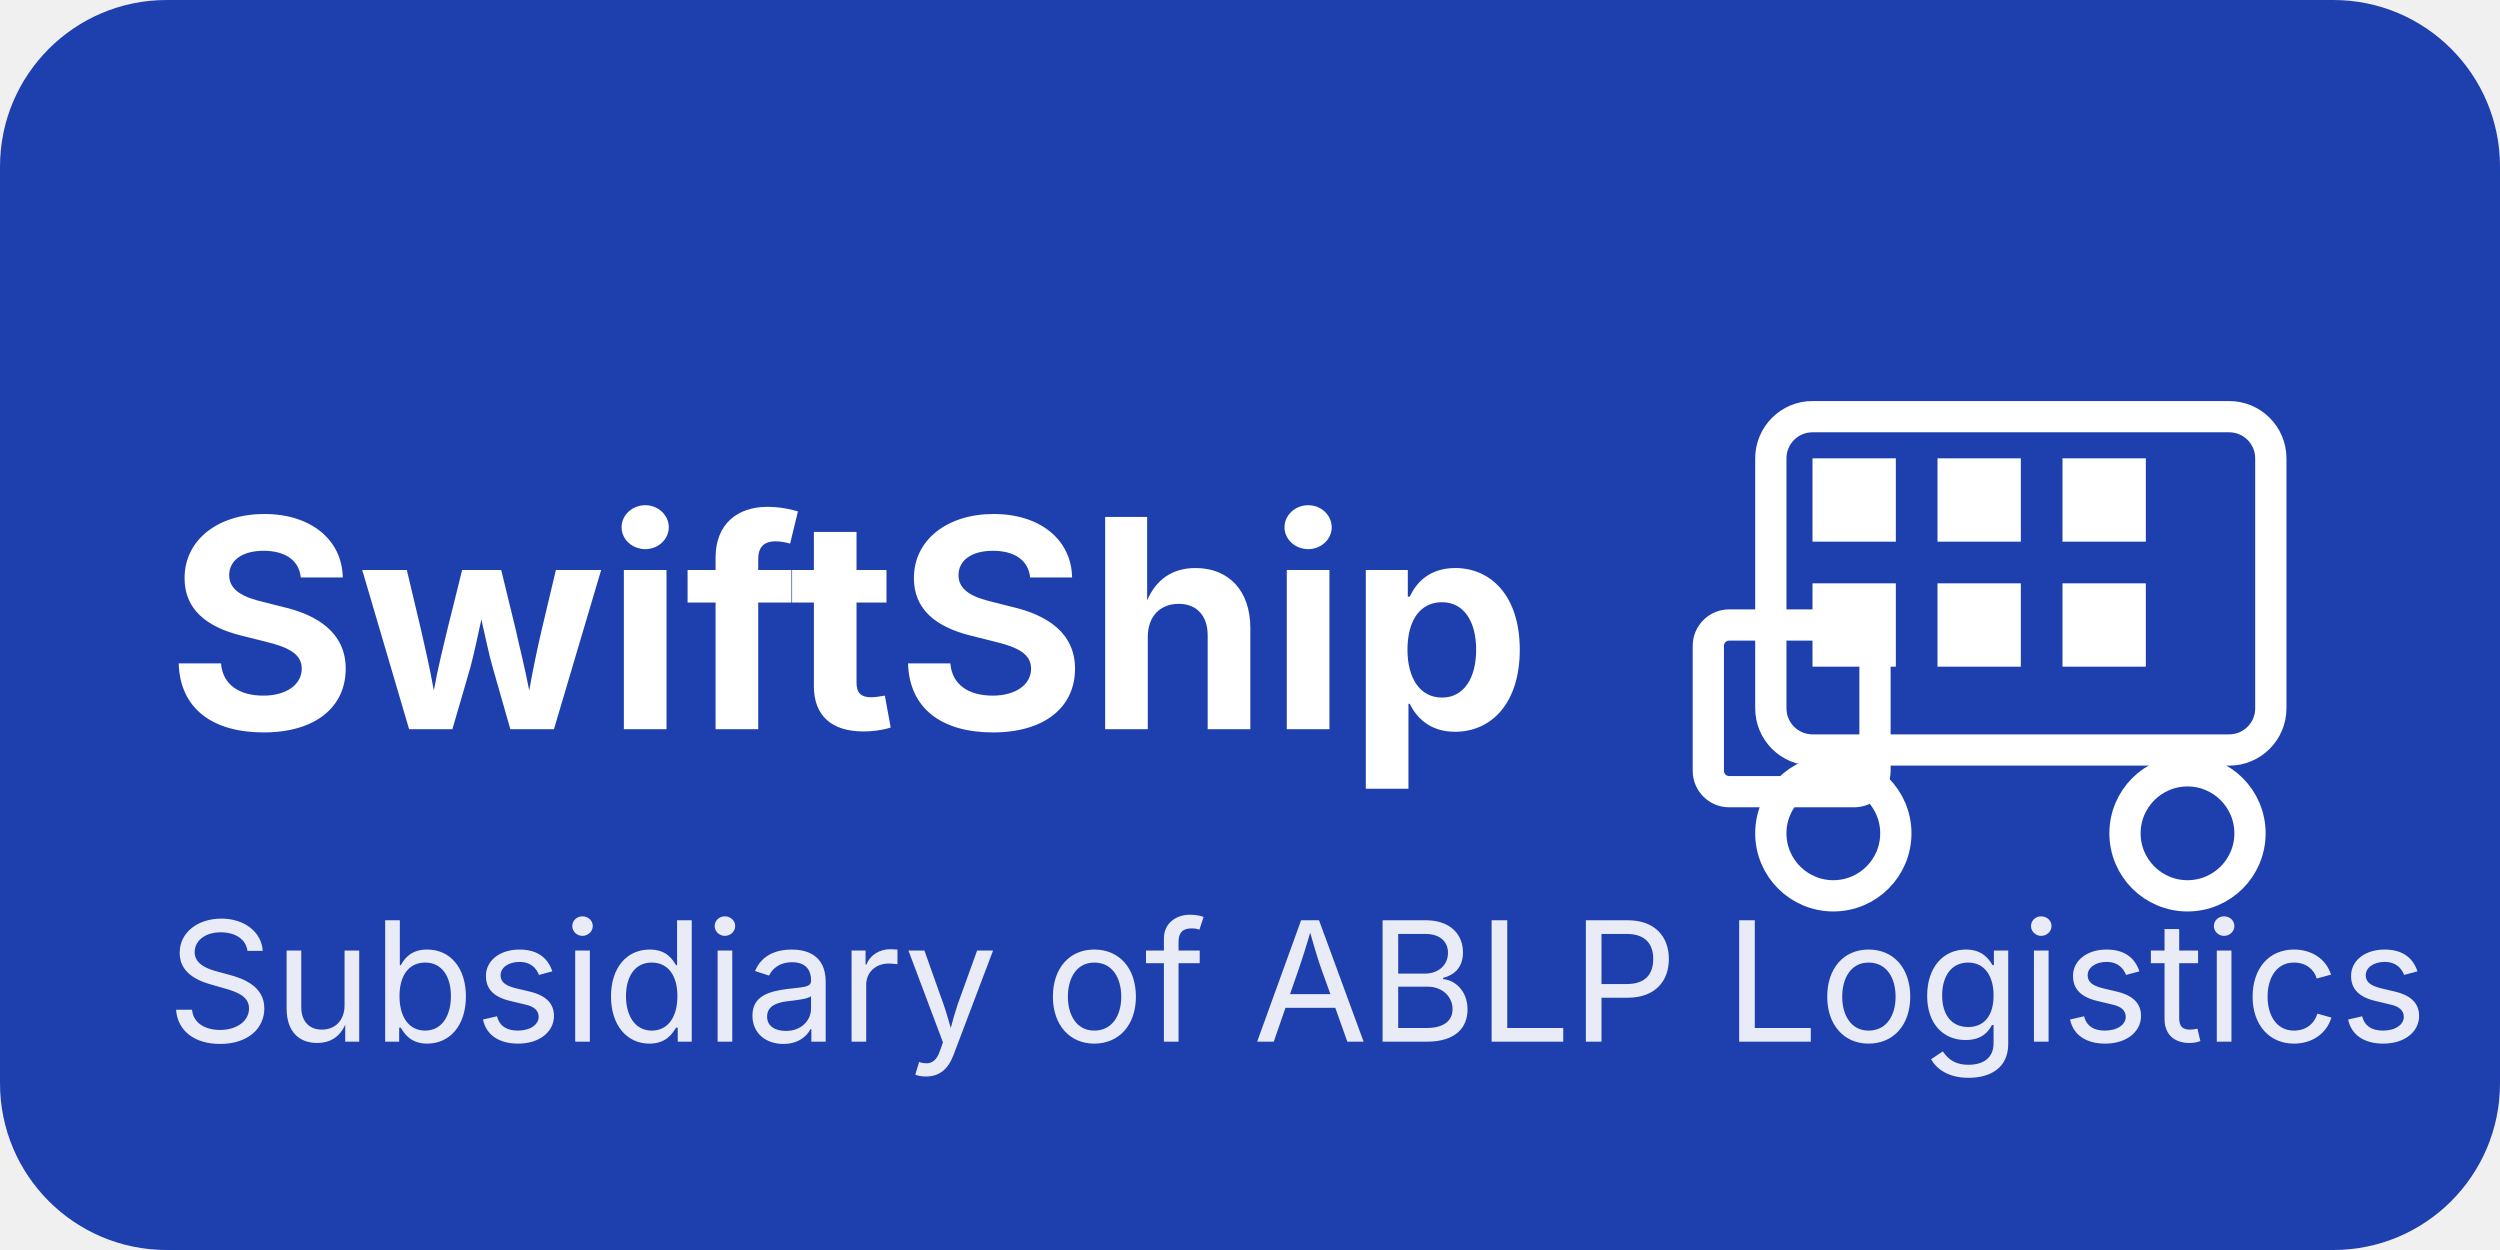
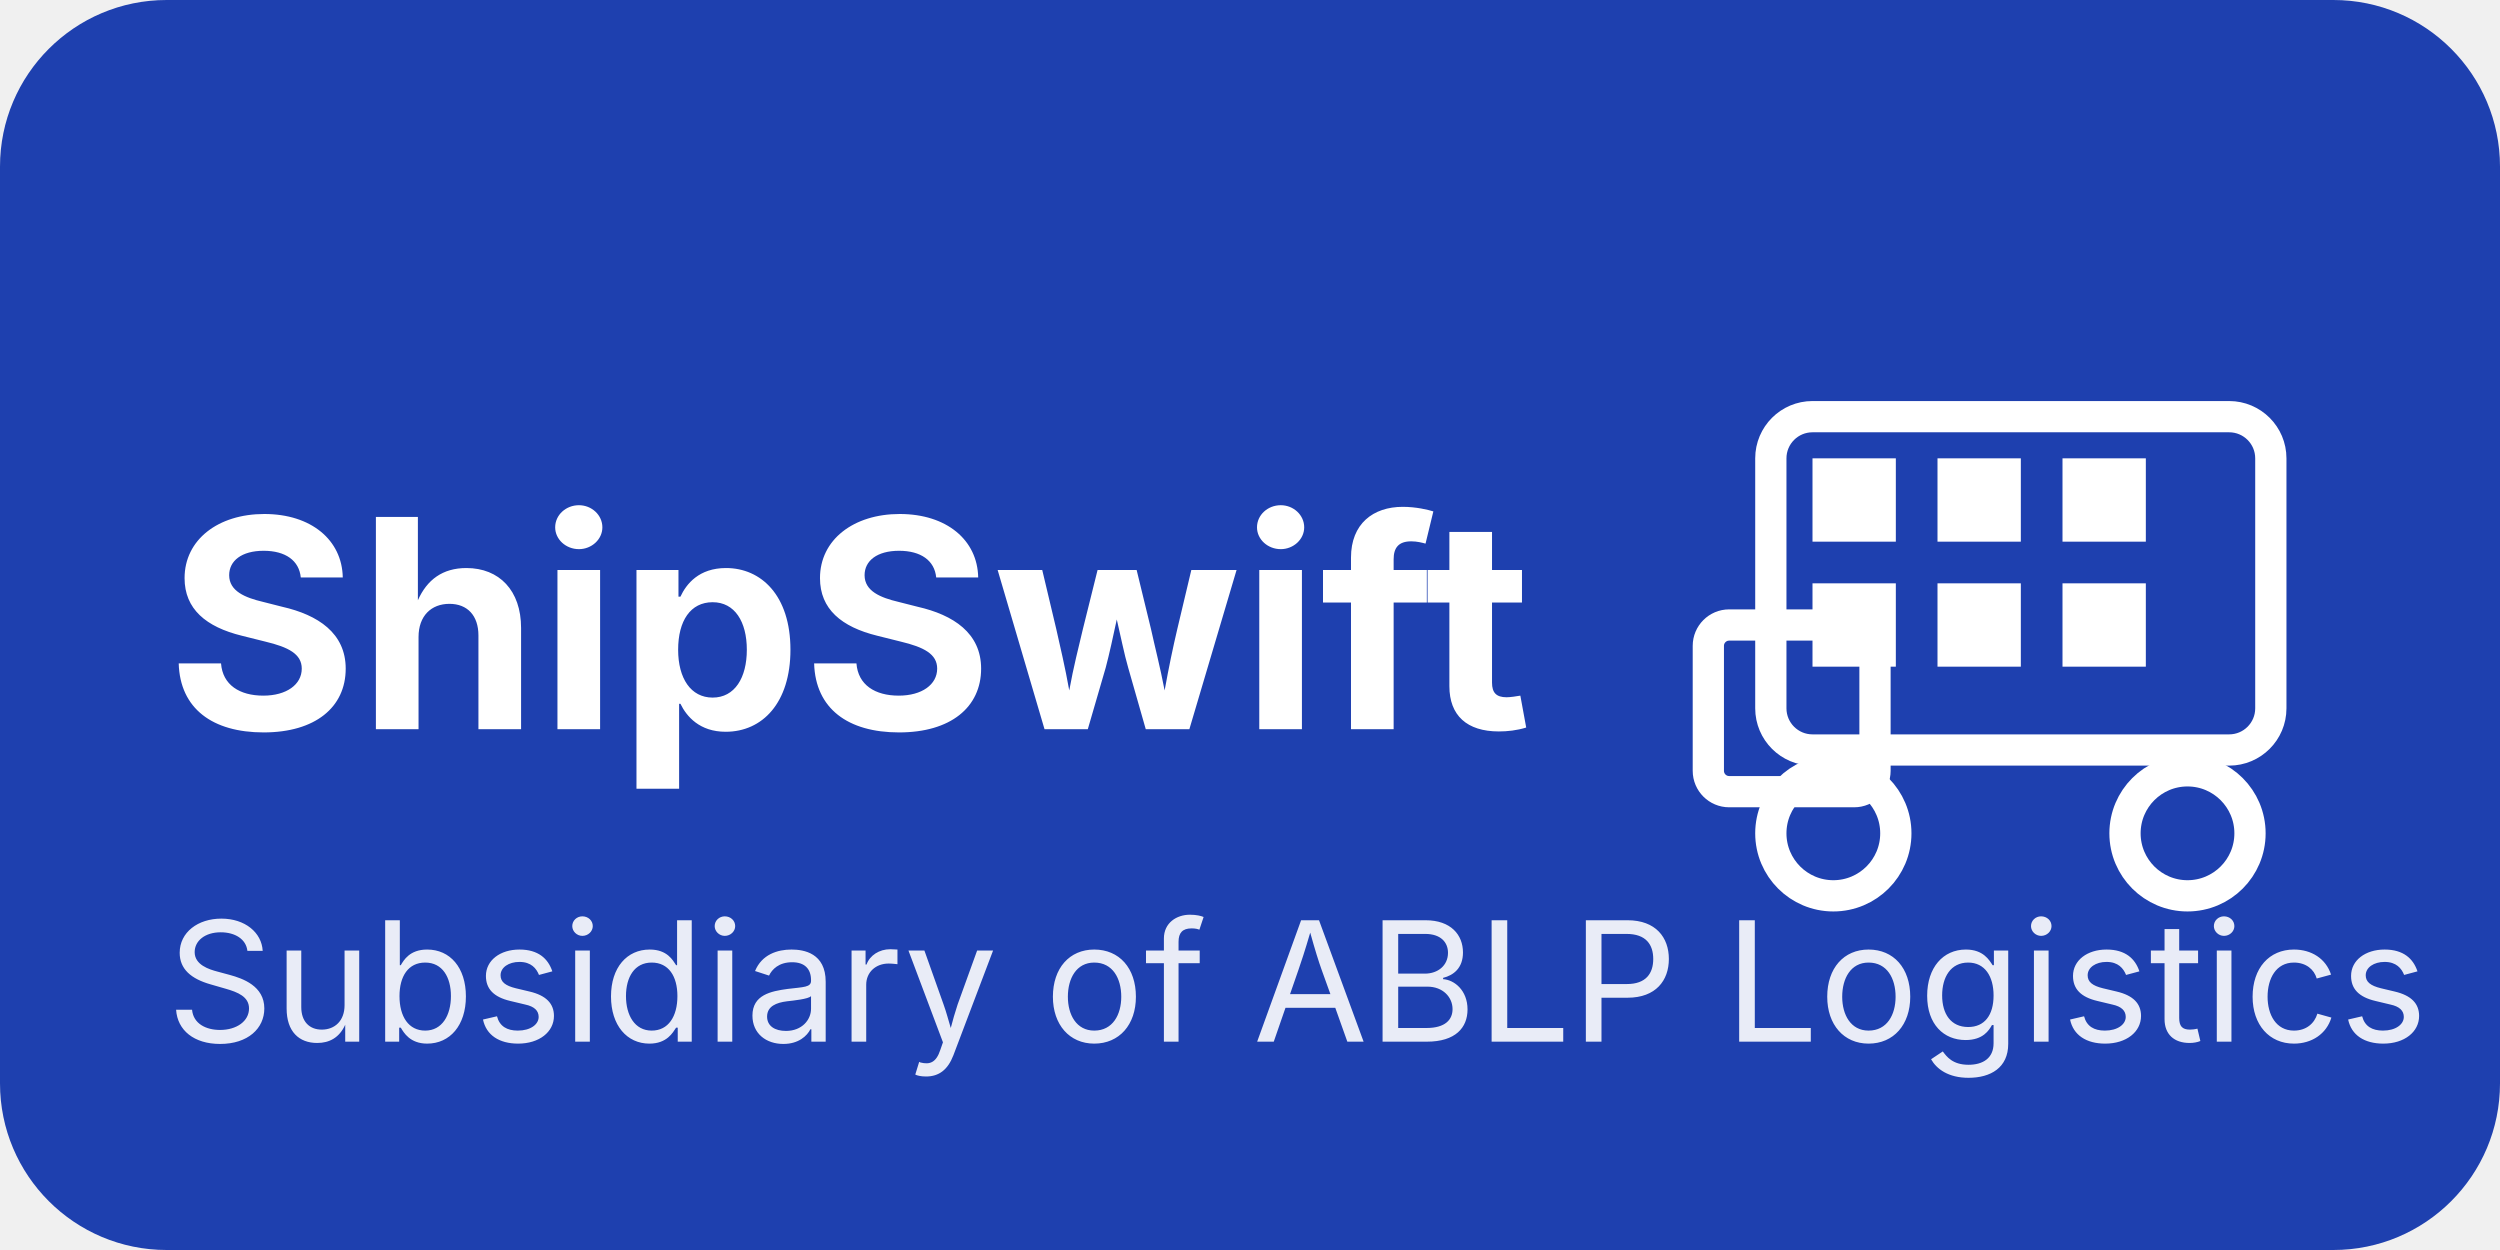
<svg xmlns="http://www.w3.org/2000/svg" width="120" height="60" viewBox="0 0 120 60" fill="none">
  <rect width="120" height="60" rx="8" fill="#1E40AF" />
  <text x="8" y="35" font-family="Inter, sans-serif" font-size="14" font-weight="700" fill="white">
-     SwiftShip
+     ShipSwift
  </text>
  <text x="8" y="50" font-family="Inter, sans-serif" font-size="8" font-weight="400" fill="white" opacity="0.9">
    Subsidiary of ABLP Logistics
  </text>
  <rect x="85" y="20" width="24" height="16" rx="2" stroke="white" stroke-width="1.5" fill="none" />
  <rect x="87" y="22" width="4" height="4" fill="white" />
  <rect x="93" y="22" width="4" height="4" fill="white" />
  <rect x="99" y="22" width="4" height="4" fill="white" />
  <rect x="87" y="28" width="4" height="4" fill="white" />
  <rect x="93" y="28" width="4" height="4" fill="white" />
  <rect x="99" y="28" width="4" height="4" fill="white" />
  <circle cx="88" cy="40" r="3" stroke="white" stroke-width="1.5" fill="none" />
  <circle cx="105" cy="40" r="3" stroke="white" stroke-width="1.5" fill="none" />
  <rect x="82" y="30" width="8" height="8" rx="1" stroke="white" stroke-width="1.5" fill="none" />
</svg>
